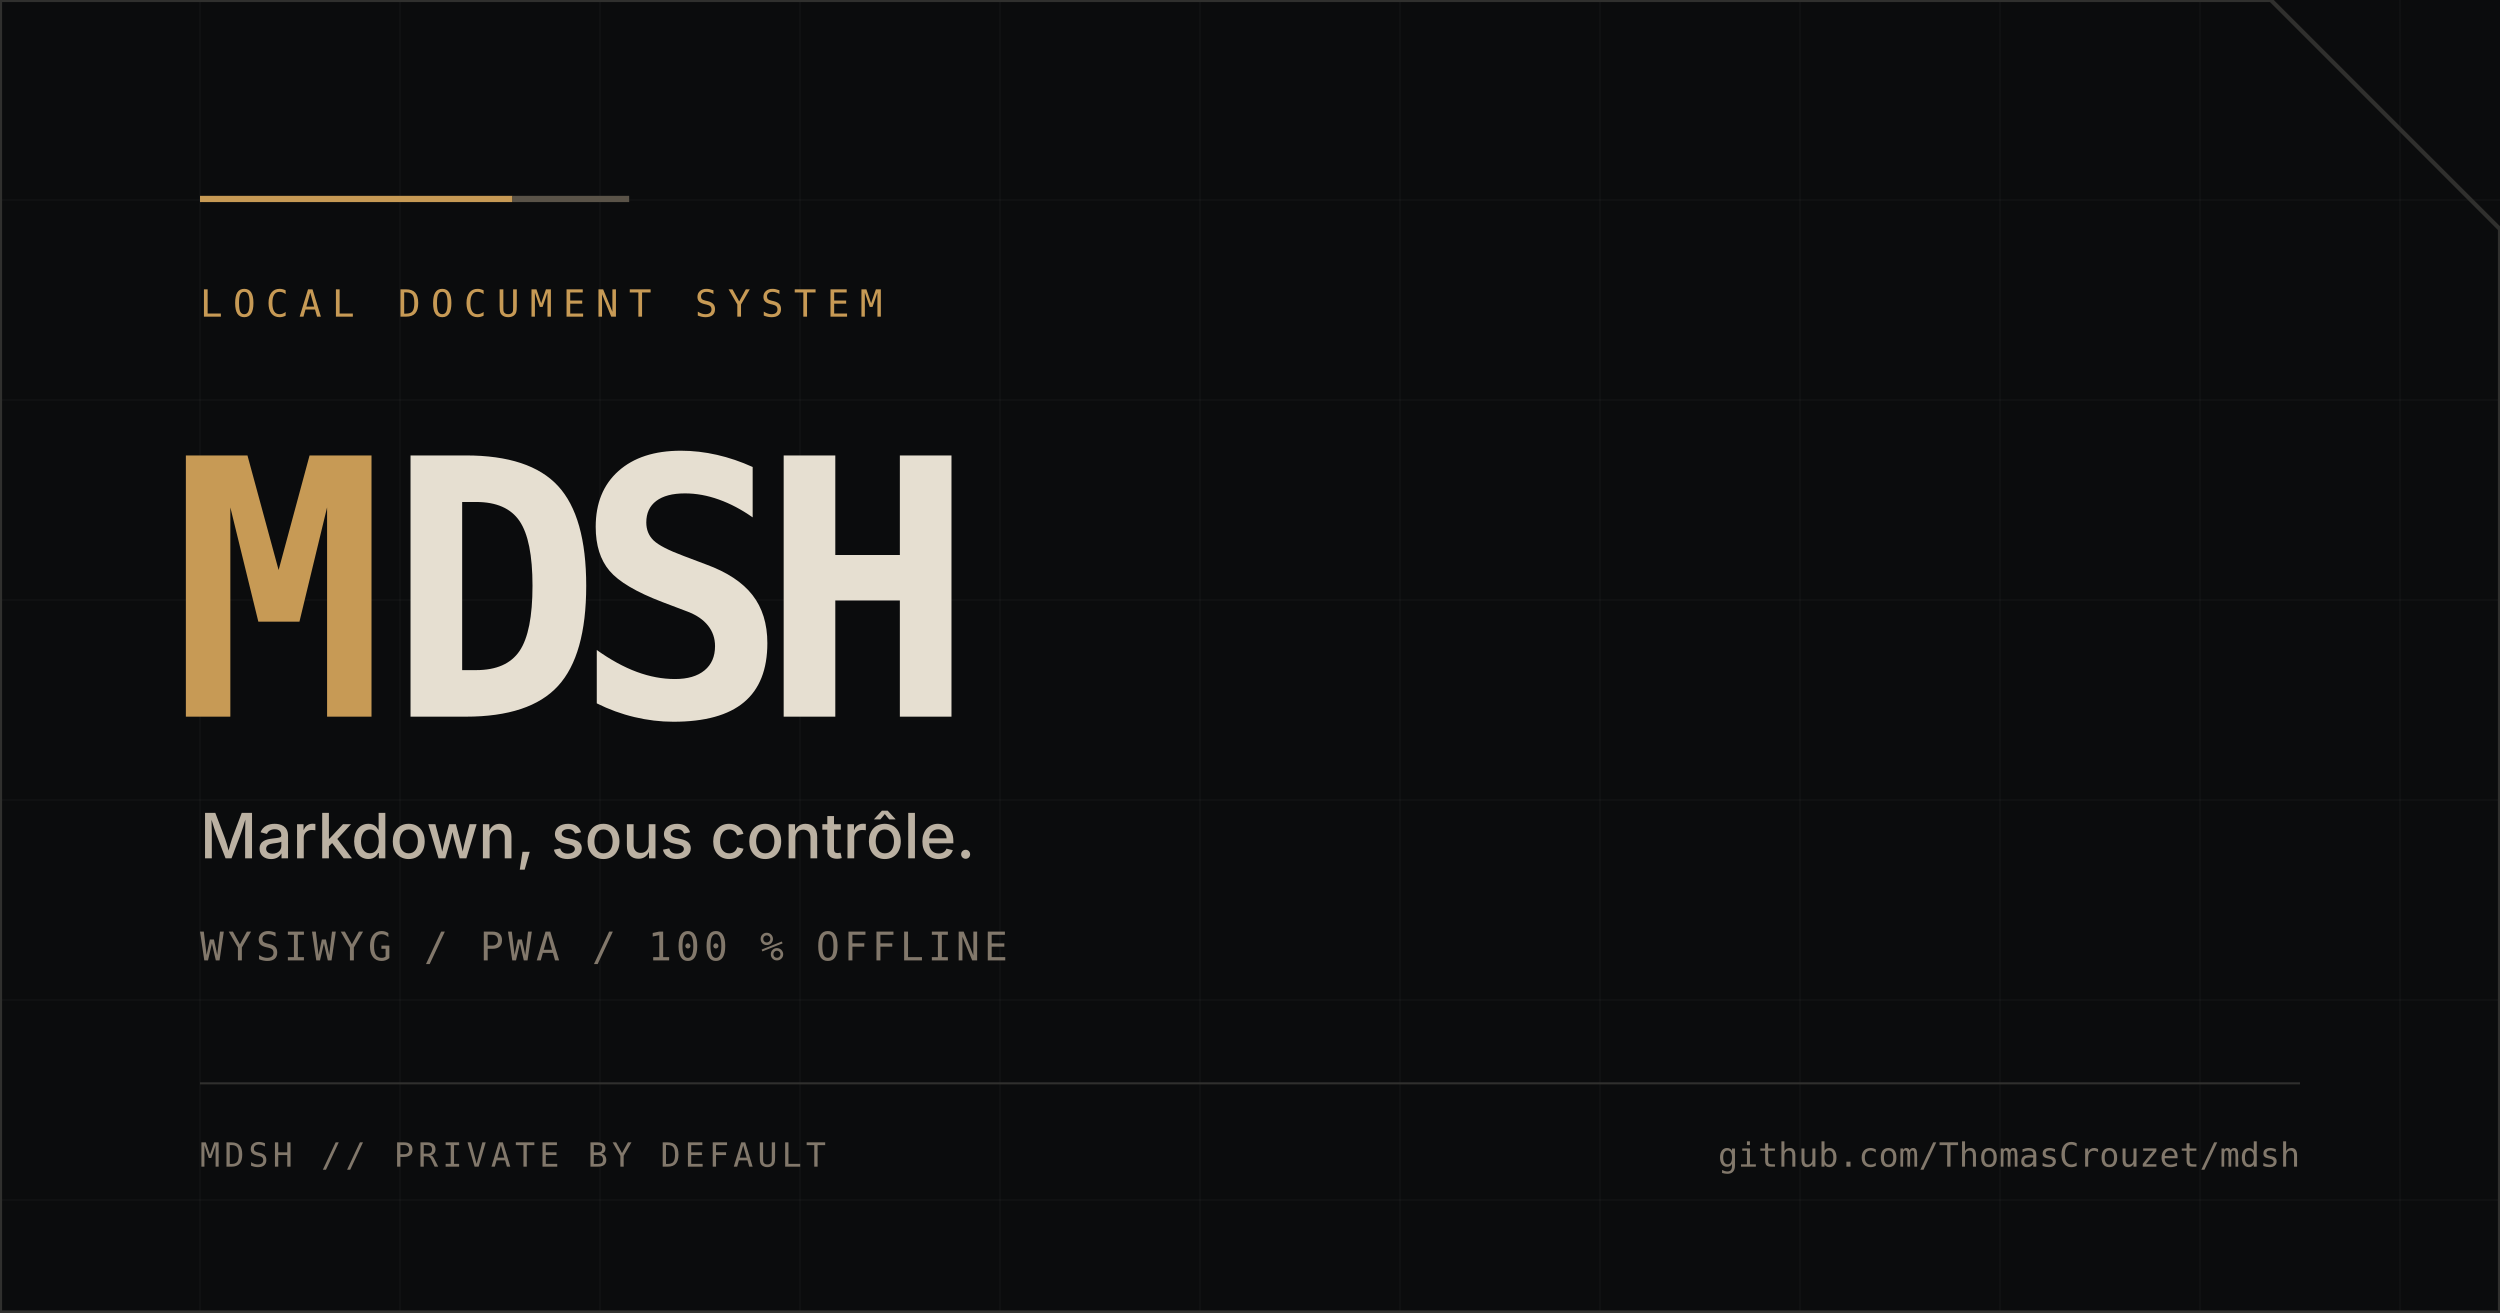
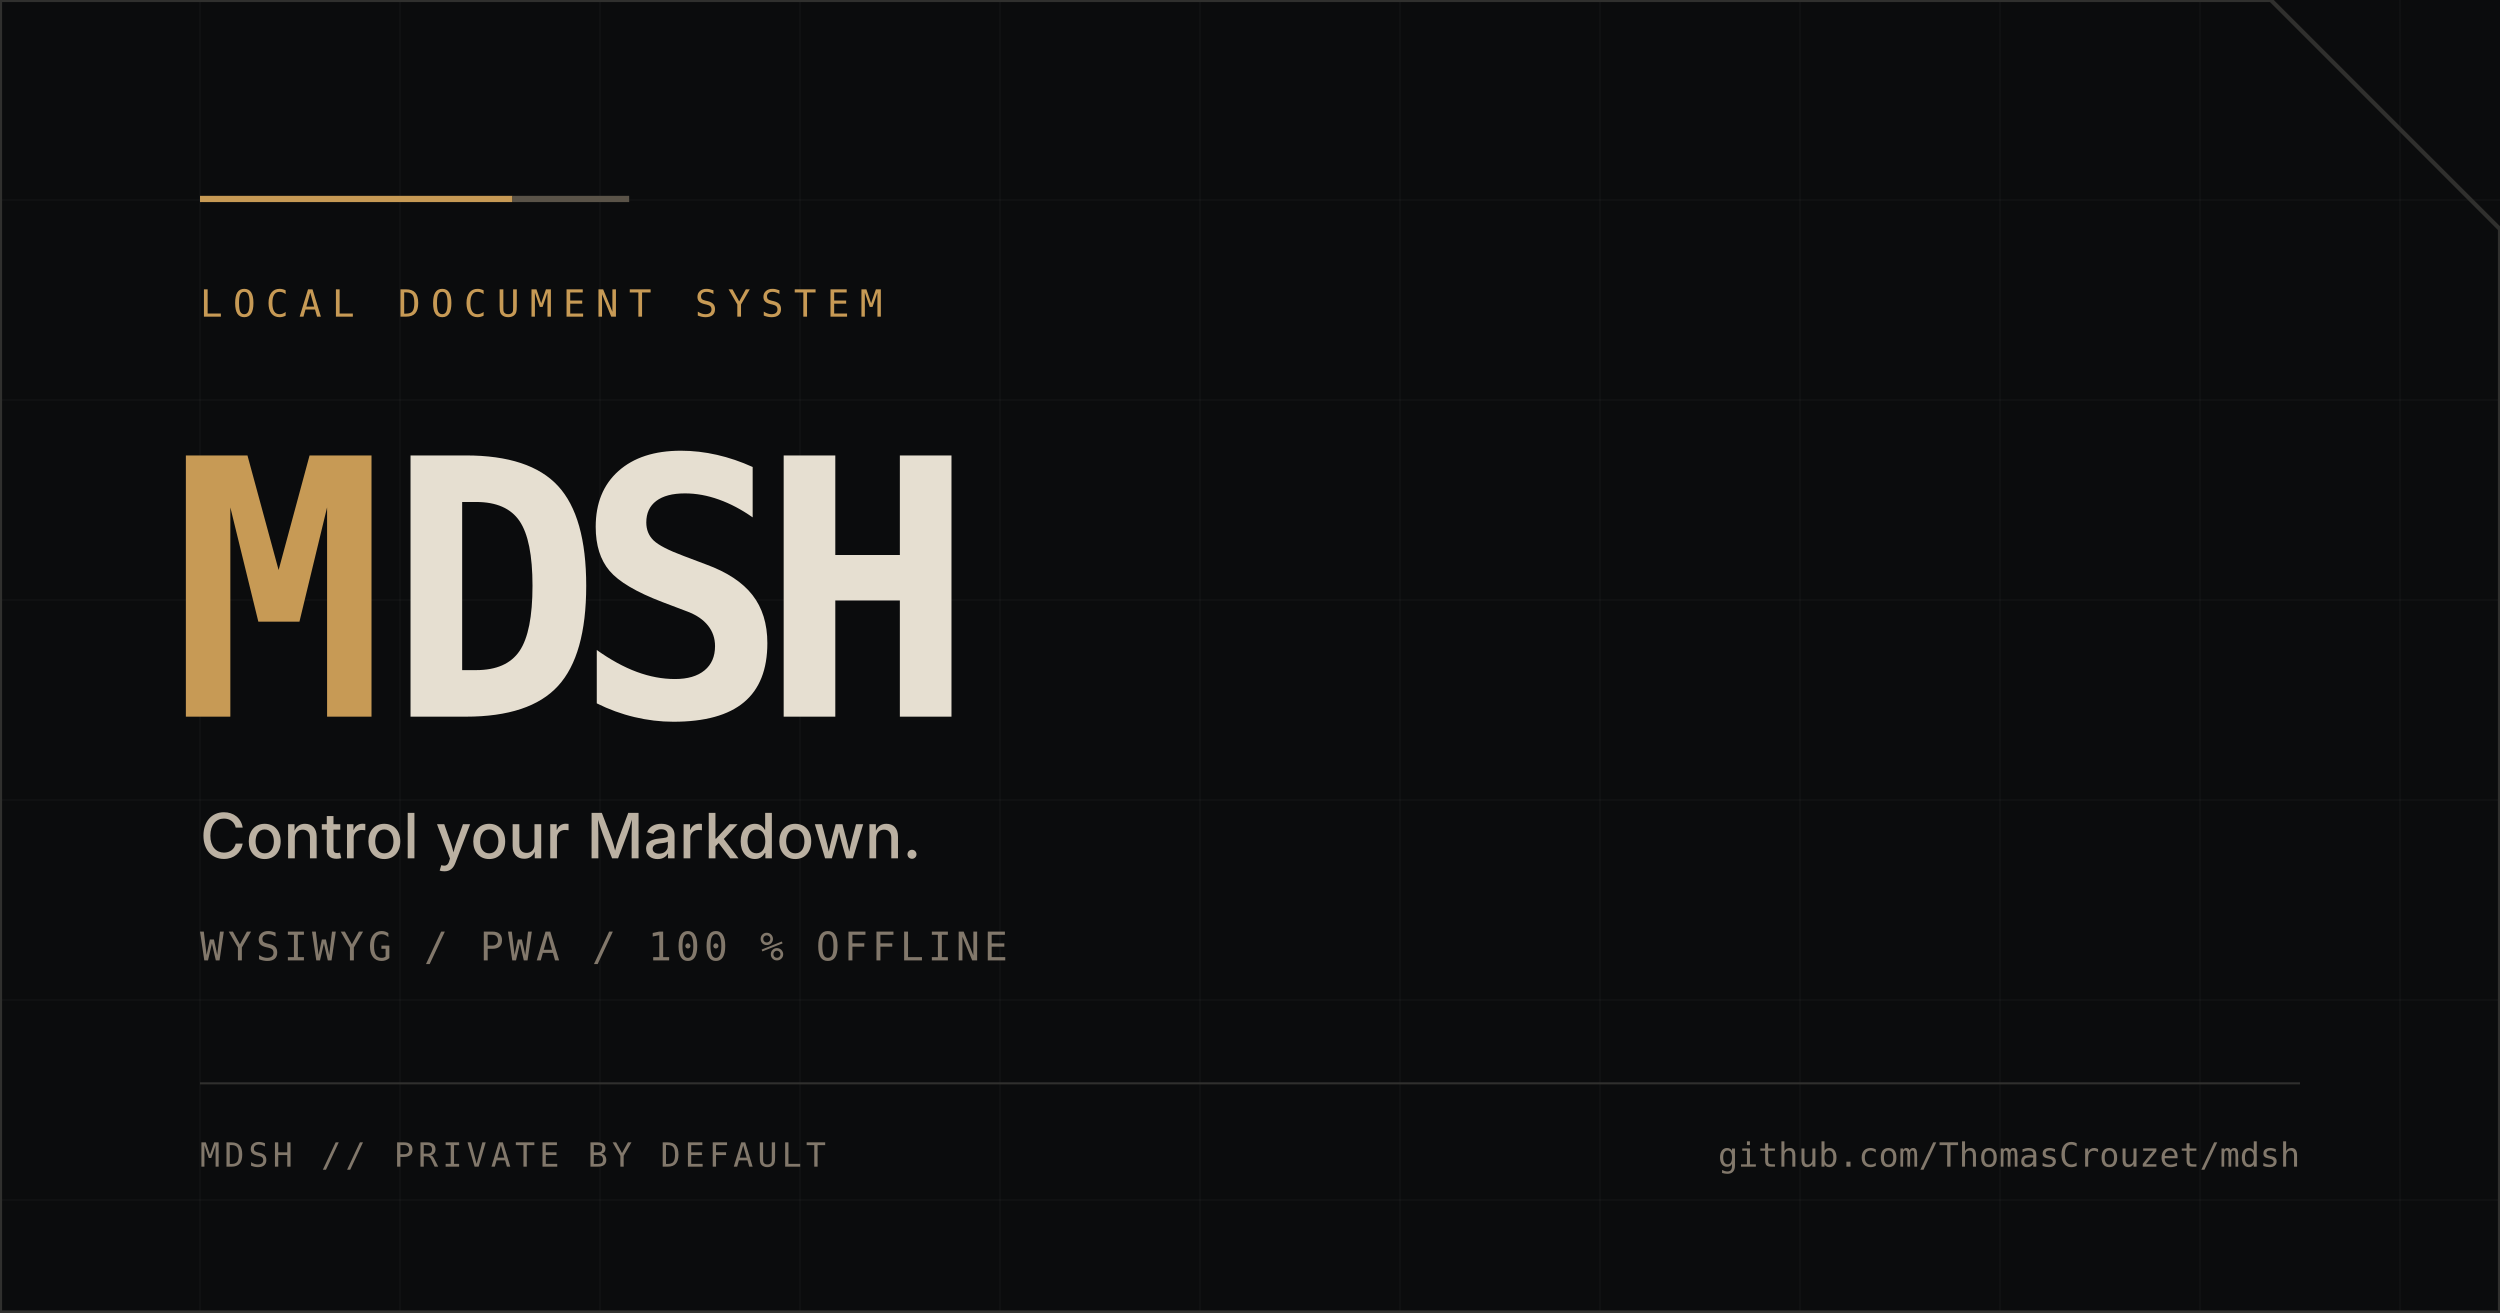
<svg xmlns="http://www.w3.org/2000/svg" width="1200" height="630" viewBox="0 0 1200 630">
  <rect width="1200" height="630" fill="#0b0c0d" />
  <g stroke="#e6dfd1" stroke-opacity="0.025">
    <path d="M0 96h1200M0 192h1200M0 288h1200M0 384h1200M0 480h1200M0 576h1200" />
    <path d="M96 0v630M192 0v630M288 0v630M384 0v630M480 0v630M576 0v630M672 0v630M768 0v630M864 0v630M960 0v630M1056 0v630M1152 0v630" />
  </g>
  <path d="M0 0h1090l110 110v520H0z" fill="none" stroke="#30302e" stroke-width="2" />
  <rect x="96" y="94" width="150" height="3" fill="#c79a55" />
  <rect x="246" y="94" width="56" height="3" fill="#5a5348" />
  <text x="96" y="152" font-family="ui-monospace, 'SF Mono', Menlo, Consolas, monospace" font-size="18" letter-spacing="5" fill="#c79a55">LOCAL DOCUMENT SYSTEM</text>
  <text x="82" y="344" font-family="ui-monospace, 'SF Mono', Menlo, Consolas, monospace" font-size="172" font-weight="700" letter-spacing="-14" fill="#e6dfd1">
    <tspan fill="#c79a55">M</tspan>DSH</text>
-   <text x="96" y="412" font-family="system-ui, -apple-system, 'Segoe UI', sans-serif" font-size="30" font-weight="500" fill="#bbb1a2">Markdown, sous contrôle.</text>
+   <text x="96" y="412" font-family="system-ui, -apple-system, 'Segoe UI', sans-serif" font-size="30" font-weight="500" fill="#bbb1a2">Control your Markdown.</text>
  <text x="96" y="461" font-family="ui-monospace, 'SF Mono', Menlo, Consolas, monospace" font-size="19" letter-spacing="2" fill="#82786b">WYSIWYG  /  PWA  /  100 % OFFLINE</text>
  <path d="M96 520h1008" stroke="#30302e" />
  <text x="96" y="560" font-family="ui-monospace, 'SF Mono', Menlo, Consolas, monospace" font-size="16" letter-spacing="2" fill="#82786b">MDSH // PRIVATE BY DEFAULT</text>
  <text x="1104" y="560" font-family="ui-monospace, 'SF Mono', Menlo, Consolas, monospace" font-size="16" fill="#82786b" text-anchor="end">github.com/ThomasCrouzet/mdsh</text>
</svg>
